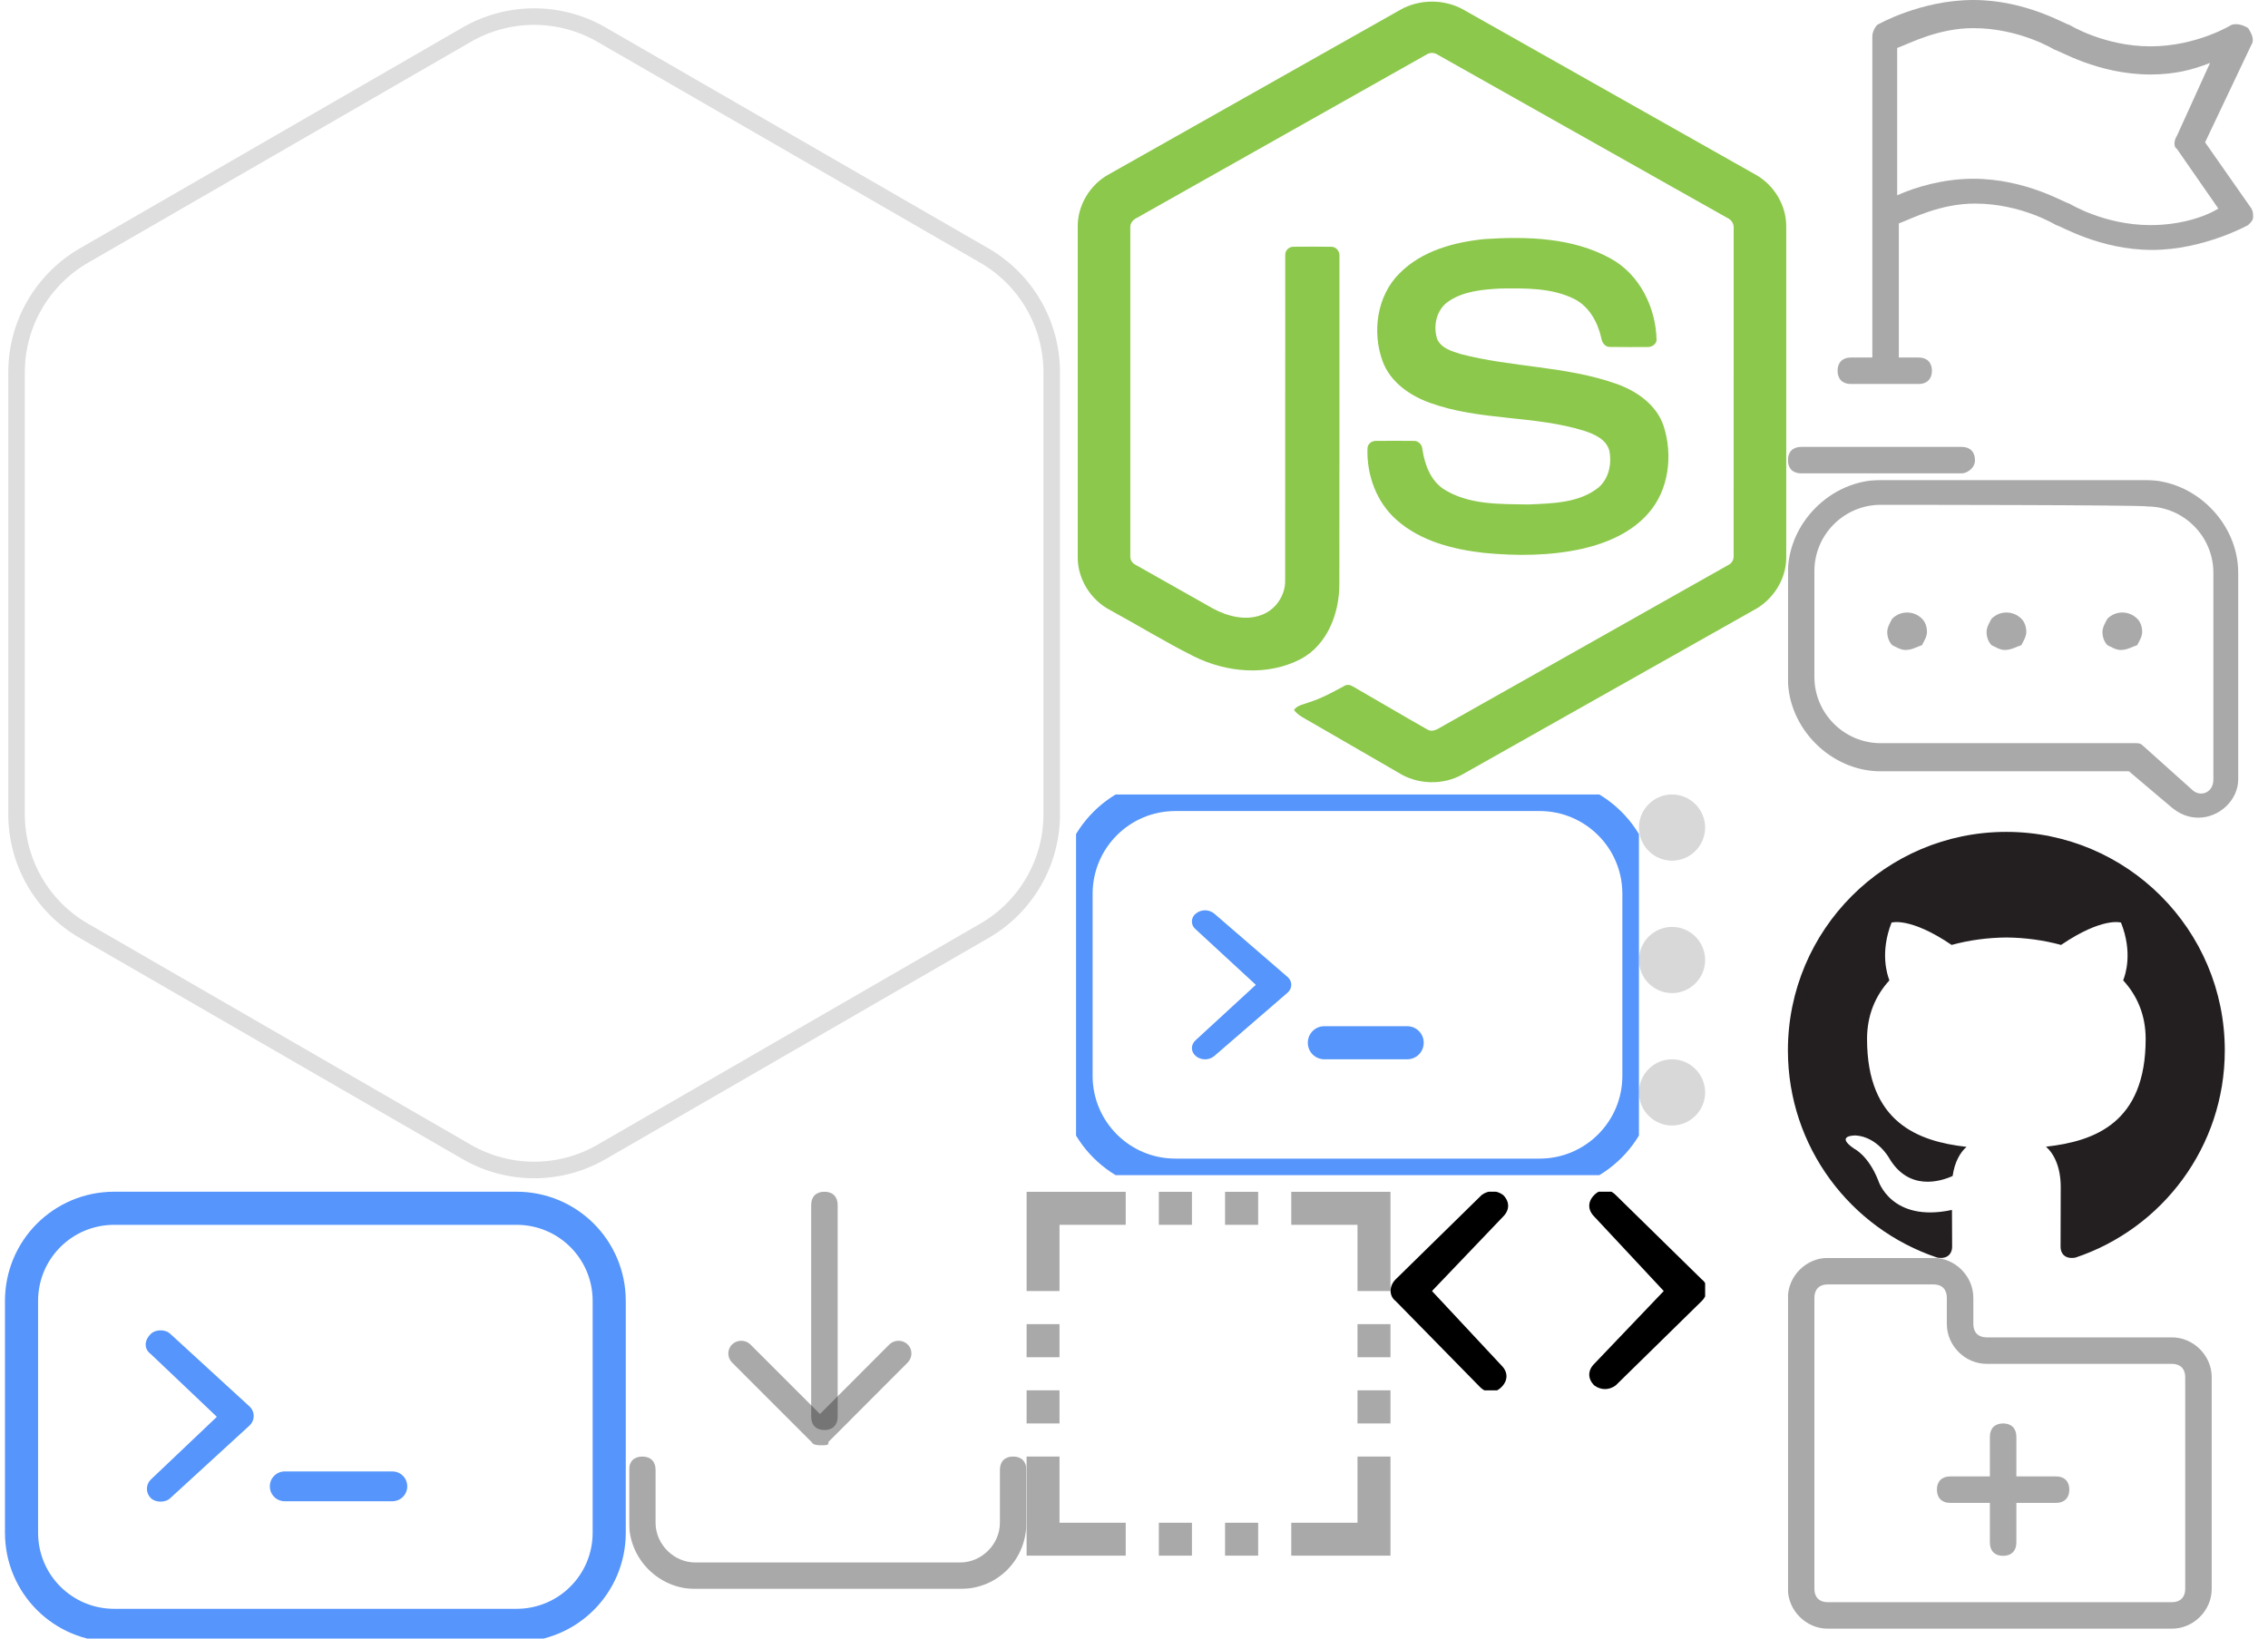
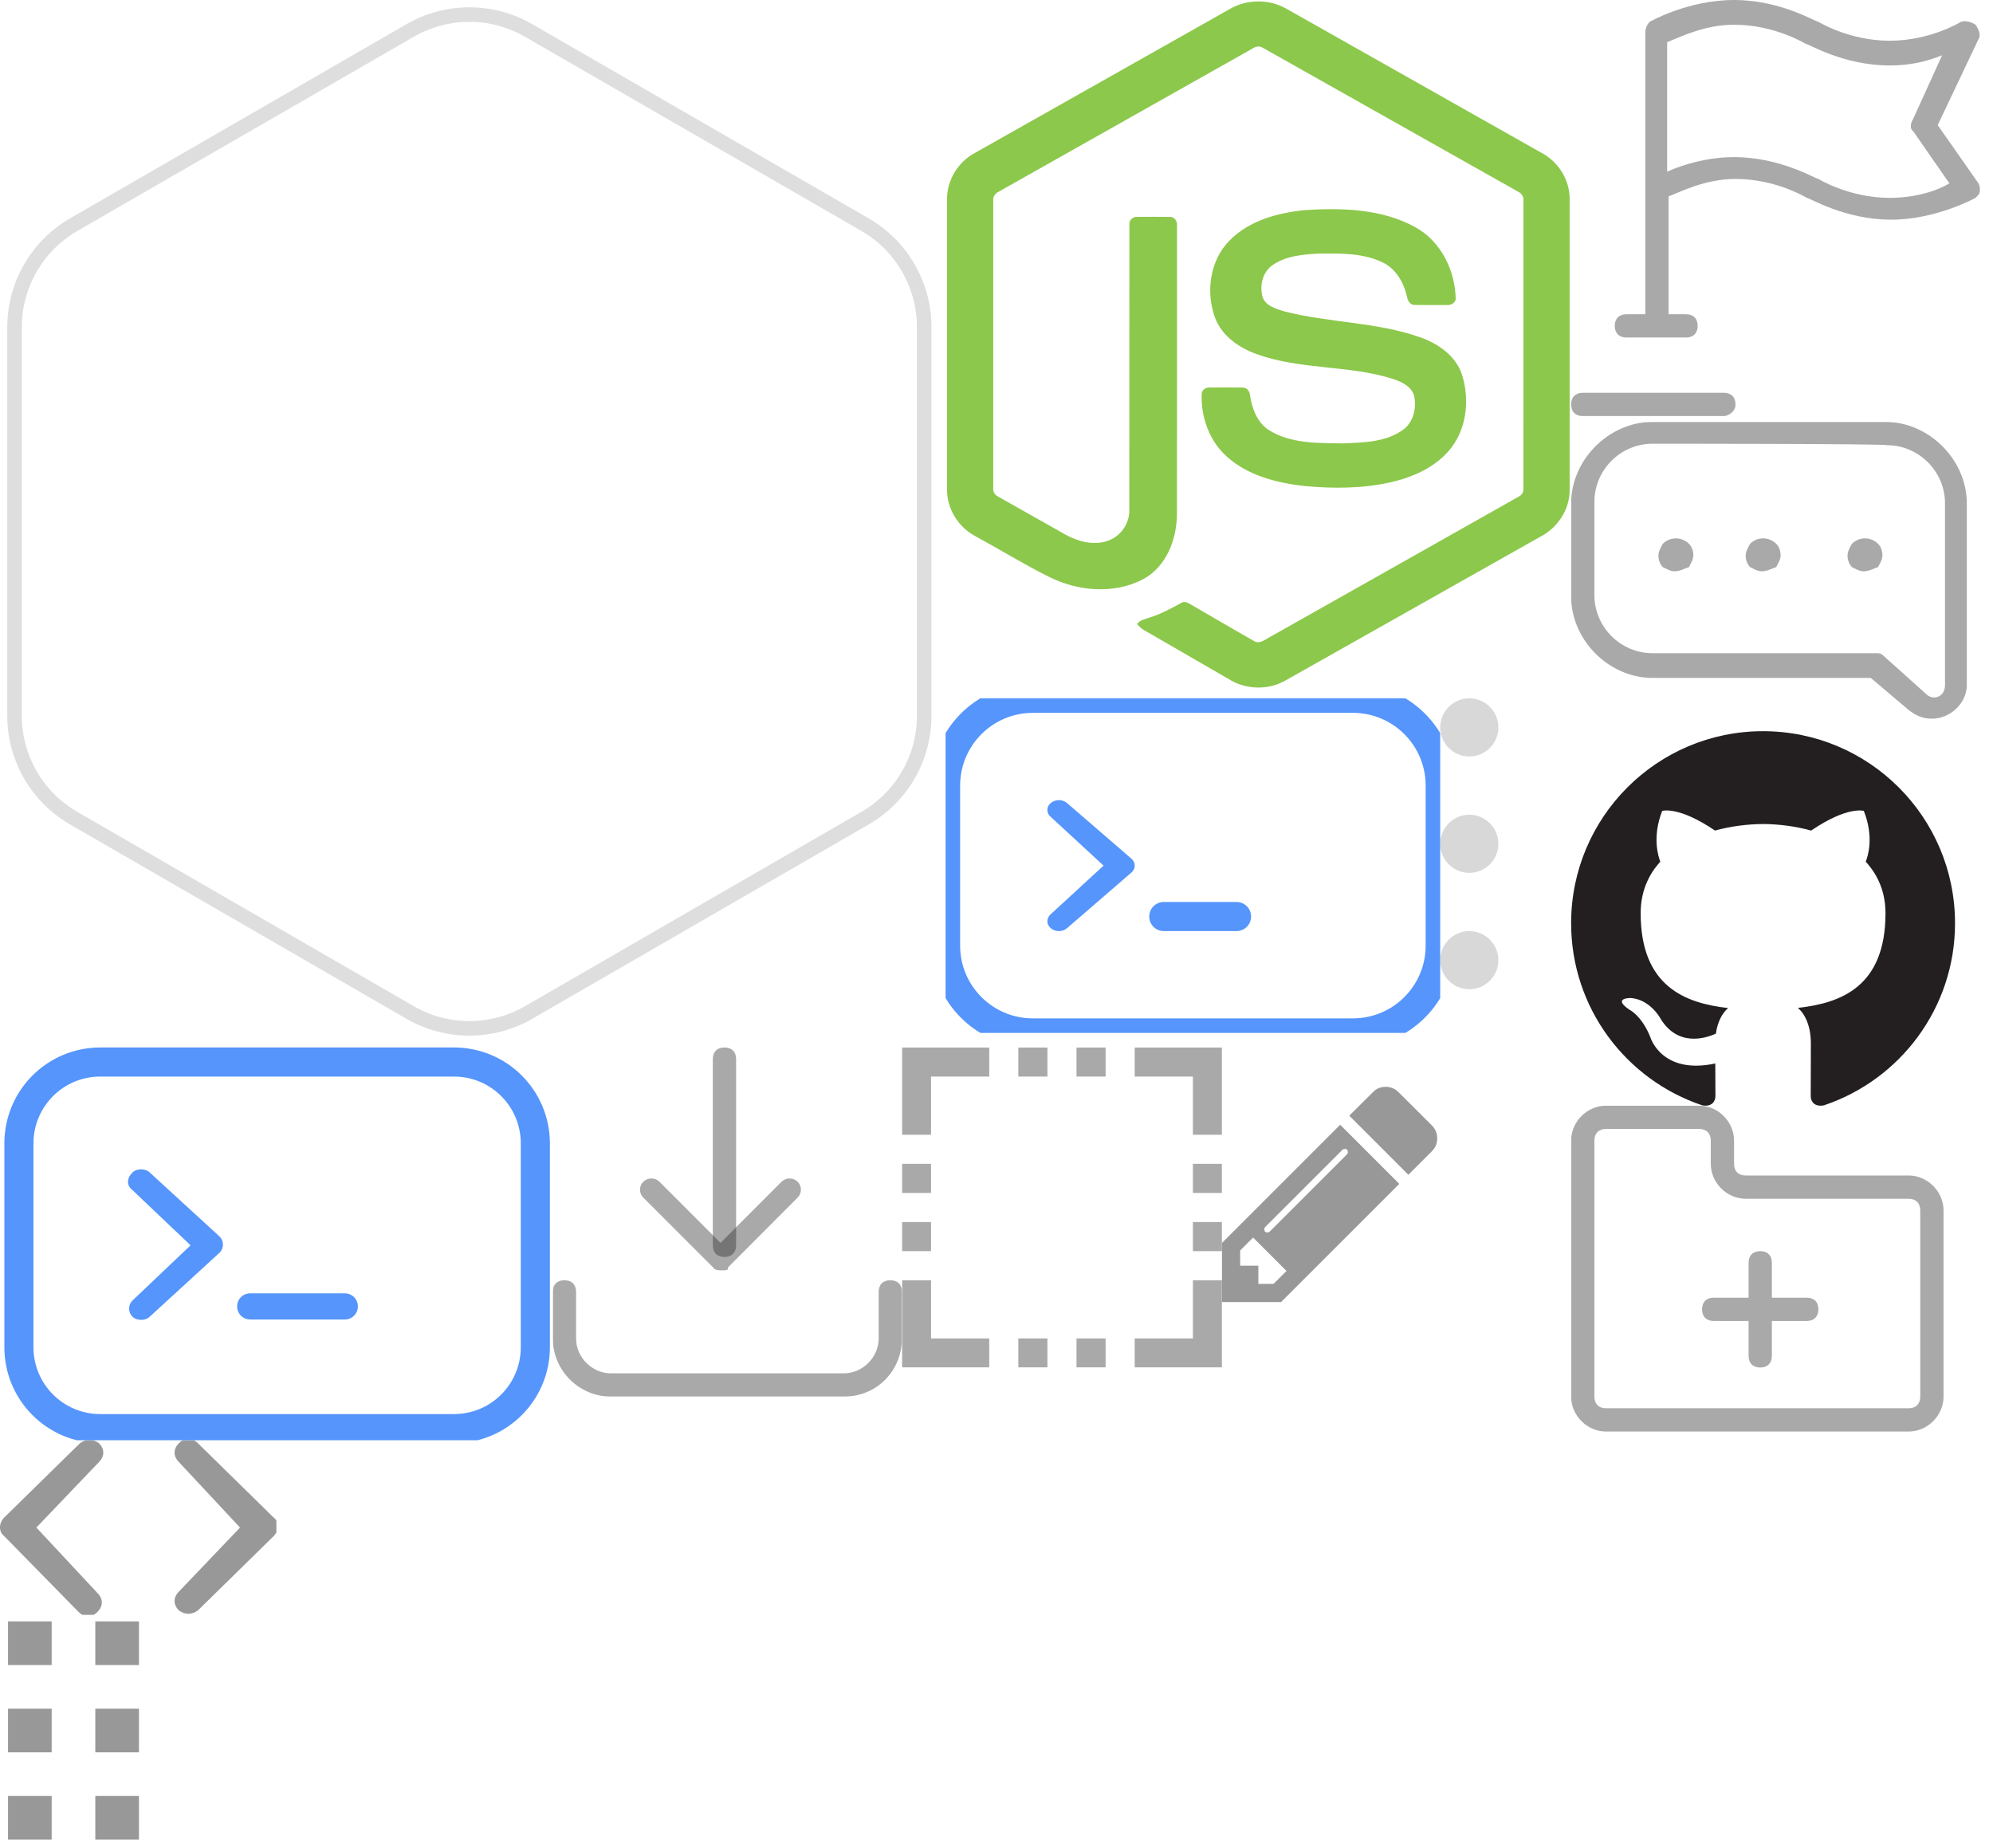
- <svg xmlns="http://www.w3.org/2000/svg" width="137" height="99" viewBox="0 0 137 99">
-   <svg height="12" width="19" viewBox="0 0 19 12" id="icon-arrows" x="84" y="72">
-     <path d="M6.7 10.5c.4.4.4.9 0 1.3s-.9.4-1.3 0L.3 6.6c-.4-.3-.4-.9 0-1.3L5.5.2c.4-.3.9-.3 1.3 0 .4.4.4.9 0 1.3L2.5 6l4.2 4.5zM12.3 1.5c-.4-.4-.4-.9 0-1.3s.9-.4 1.3 0l5.2 5.1c.4.3.4.9 0 1.3l-5.2 5.1c-.4.3-.9.3-1.3 0-.4-.4-.4-.9 0-1.3L16.5 6l-4.2-4.5z" />
+ <svg xmlns="http://www.w3.org/2000/svg" width="137" height="127" viewBox="0 0 137 127">
+   <svg height="12" width="19" viewBox="0 0 19 12" id="icon-arrows" y="99">
+     <path fill="#989898" d="M6.7 10.5c.4.4.4.9 0 1.3s-.9.4-1.3 0L.3 6.6c-.4-.3-.4-.9 0-1.3L5.5.2c.4-.3.9-.3 1.3 0 .4.4.4.9 0 1.3L2.5 6l4.2 4.5zM12.3 1.5c-.4-.4-.4-.9 0-1.3s.9-.4 1.3 0l5.2 5.1c.4.3.4.9 0 1.3l-5.2 5.1c-.4.3-.9.3-1.3 0-.4-.4-.4-.9 0-1.3L16.5 6l-4.2-4.5z" />
  </svg>
  <svg height="21" width="28" viewBox="0 0 28 21" id="icon-chat" x="108" y="29">
    <path fill="#292929" opacity=".4" fill-rule="evenodd" d="M5.6 1.5c-2.2 0-4 1.8-4 4v6.4c0 2.2 1.8 4 4 4H21c.2 0 .3 0 .5.2l2.9 2.6c.5.5 1.3.2 1.3-.6V5.6c0-2.2-1.8-4-4-4-.1-.1-16.1-.1-16.1-.1m19.2 18.9c-.6 0-1.1-.2-1.6-.6l-2.6-2.2h-15C2.6 17.6 0 15 0 12V5.6C0 2.6 2.6 0 5.6 0h16c3 0 5.6 2.6 5.6 5.6v12.5c0 1.2-1.1 2.3-2.4 2.3" />
    <path fill="#292929" opacity=".4" fill-rule="evenodd" d="M7.1 10.27c-.3 0-.6-.2-.8-.29-.2-.21-.3-.5-.3-.8 0-.3.2-.61.3-.8.5-.5 1.3-.5 1.8 0 .2.19.3.5.3.8 0 .3-.2.59-.3.8-.3.09-.6.29-1 .29M13.1 10.27c-.3 0-.6-.2-.8-.29-.2-.21-.3-.5-.3-.8 0-.3.2-.61.3-.8.5-.5 1.3-.5 1.8 0 .2.19.3.5.3.8 0 .3-.2.59-.3.8-.3.09-.6.29-1 .29M20.1 10.27c-.3 0-.6-.2-.8-.29-.2-.21-.3-.5-.3-.8 0-.3.2-.61.3-.8.5-.5 1.3-.5 1.8 0 .2.19.3.5.3.8 0 .3-.2.59-.3.8-.3.09-.6.29-1 .29" />
  </svg>
  <svg height="24" width="24" viewBox="0 0 24 24" id="icon-download" x="38" y="72">
    <path fill="#292929" opacity=".4" fill-rule="evenodd" d="M11.63 15.32c-.21 0-.5 0-.6-.19l-4.81-4.81c-.3-.3-.3-.8 0-1.09.31-.3.81-.3 1.11 0l4.2 4.2 4.19-4.2c.31-.3.81-.3 1.11 0 .3.29.3.79 0 1.09l-4.8 4.81c.1.19-.2.19-.4.19" />
    <path fill="#292929" opacity=".4" fill-rule="evenodd" d="M11.8 14.4c-.5 0-.8-.3-.8-.8V.8c0-.5.3-.8.8-.8s.8.3.8.8v12.8c0 .5-.3.8-.8.8M20 24H4c-2.2 0-4-1.8-4-4v-3.2c0-.5.3-.8.8-.8s.8.3.8.8V20c0 1.3 1.1 2.4 2.4 2.4h16c1.3 0 2.4-1.1 2.4-2.4v-3.2c0-.5.3-.8.8-.8s.8.3.8.8V20c0 2.2-1.7 4-4 4" />
  </svg>
  <svg height="22" width="22" viewBox="0 0 22 22" id="icon-element" x="62" y="72">
    <path fill="#292929" opacity=".4" fill-rule="evenodd" d="M16 0v2h4v4h2V0h-6zm-4 2h2V0h-2v2zM8 2h2V0H8v2zM0 0v6h2V2h4V0H0zm20 10h2V8h-2v2zM0 10h2V8H0v2zm20 4h2v-2h-2v2zM0 14h2v-2H0v2zm20 2v4h-4v2h6v-6h-2zM0 16v6h6v-2H2v-4H0zm12 6h2v-2h-2v2zm-4 0h2v-2H8v2zm0 0" />
  </svg>
  <svg height="29" width="29" viewBox="0 0 29 29" id="icon-flag" x="108">
    <path fill="#292929" opacity=".4" fill-rule="evenodd" d="M10.5 27H.8c-.5 0-.8.3-.8.8s.3.8.8.8h9.7c.3 0 .8-.3.8-.8s-.3-.8-.8-.8M21.9 13.6c-2.8 0-4.9-1.3-4.9-1.3-.2 0-2.6-1.5-5.8-1.5-1.8 0-3.5.5-4.6 1V2.9c.8-.3 2.5-1.2 4.6-1.2C14 1.7 16.1 3 16.1 3c.2 0 2.6 1.5 5.8 1.5 1.5 0 2.6-.3 3.6-.7l-2 4.4c-.2.3-.2.7 0 .8l2.5 3.6c-.8.5-2.3 1-4.1 1m6.1-1l-2.8-4L28 2.7c.2-.3 0-.7-.2-1-.3-.2-.7-.3-1-.2 0 0-2.1 1.3-4.9 1.3-2.8 0-4.9-1.3-4.9-1.3-.2 0-2.6-1.5-5.8-1.5C8 0 5.4 1.5 5.4 1.5c-.2.2-.3.5-.3.7v19.4H3.8c-.5 0-.8.3-.8.8s.3.8.8.8h4.1c.5 0 .8-.3.8-.8s-.3-.8-.8-.8H6.7v-8.1c.8-.3 2.5-1.2 4.6-1.2 2.8 0 4.9 1.3 4.9 1.3.2 0 2.6 1.5 5.8 1.5 3.1 0 5.8-1.5 5.8-1.5.2-.2.3-.3.3-.5s0-.3-.1-.5" />
  </svg>
  <svg height="23" width="26" viewBox="0 0 26 23" id="icon-folder" x="108" y="76">
    <path fill="#292929" opacity=".4" fill-rule="evenodd" d="M2.4 1.6c-.5 0-.8.3-.8.8V20c0 .5.3.8.8.8h20.8c.5 0 .8-.3.8-.8V7.2c0-.5-.3-.8-.8-.8H12c-1.3 0-2.4-1.1-2.4-2.4V2.4c0-.5-.3-.8-.8-.8H2.4zm20.8 20.8H2.4C1.1 22.4 0 21.3 0 20V2.4C0 1.1 1.1 0 2.4 0h6.4c1.3 0 2.4 1.1 2.4 2.4V4c0 .5.3.8.8.8h11.2c1.3 0 2.4 1.1 2.4 2.4V20c0 1.3-1.1 2.4-2.4 2.4zm0 0" />
    <path fill="#292929" opacity=".4" fill-rule="evenodd" d="M13.8 14.8h2.4c.5 0 .8-.3.8-.8s-.3-.8-.8-.8h-2.4v-2.4c0-.5-.3-.8-.8-.8s-.8.3-.8.8v2.4H9.8c-.5 0-.8.3-.8.8s.3.8.8.8h2.4v2.4c0 .5.3.8.8.8s.8-.3.8-.8v-2.4zm0 0" />
  </svg>
  <svg height="26" width="27" viewBox="0 0 27 26" id="icon-github" x="108" y="50">
    <path fill="#231f20" fill-rule="evenodd" d="M13.19.26C5.91.26 0 6.17 0 13.46c0 5.83 3.78 10.77 9.02 12.52.66.12.9-.29.9-.64 0-.31-.01-1.14-.01-2.24-3.67.79-4.45-1.77-4.45-1.77C4.86 19.8 4 19.4 4 19.4c-1.2-.82.09-.8.09-.8 1.32.09 2.02 1.36 2.02 1.36 1.18 2.01 3.09 1.43 3.84 1.09.12-.85.46-1.43.84-1.76-2.93-.33-6.01-1.47-6.01-6.52 0-1.44.51-2.62 1.35-3.54-.13-.34-.58-1.68.13-3.49 0 0 1.11-.36 3.63 1.35 1.05-.29 2.18-.44 3.31-.45 1.12.01 2.24.16 3.3.45 2.52-1.71 3.62-1.35 3.62-1.35.72 1.81.27 3.15.13 3.49.85.92 1.36 2.1 1.36 3.54 0 5.07-3.08 6.18-6.02 6.51.47.41.89 1.21.89 2.44 0 1.77-.01 3.19-.01 3.62 0 .35.23.76.9.64 5.24-1.75 9.02-6.69 9.02-12.52 0-7.29-5.91-13.2-13.2-13.2" />
  </svg>
  <svg height="20" width="4" viewBox="0 0 4 20" id="icon-gripper" x="99" y="48">
    <path fill="#d8d8d8" fill-rule="evenodd" d="M2 4c1.1 0 2-.9 2-2s-.9-2-2-2-2 .9-2 2 .9 2 2 2zm0 8c1.1 0 2-.9 2-2s-.9-2-2-2-2 .9-2 2 .9 2 2 2zm0 8c1.1 0 2-.9 2-2s-.9-2-2-2-2 .9-2 2 .9 2 2 2zm0 0" />
  </svg>
+   <svg width="10" height="16" id="icon-handle" viewBox="0 0 10 16" y="111">
+     <style>.ist0{fill:#989898}</style>
+     <path class="ist0" d="M9.552 9.45h-3v-3h3zM9.552 15.45h-3v-3h3zM3.552 9.45h-3v-3h3zM9.552 3.45h-3v-3h3zM3.552 3.45h-3v-3h3zM3.552 15.45h-3v-3h3z" />
+   </svg>
  <svg height="72" width="65" viewBox="0 0 65 72" id="icon-hexagon">
-     <path stroke="#dedede" fill="none" d="M1 49.2V22.49c0-2.91 1.55-5.59 4.07-7.05L28.2 2.09a8.14 8.14 0 0 1 8.13 0l23.13 13.35a8.143 8.143 0 0 1 4.07 7.05V49.2c0 2.9-1.55 5.59-4.07 7.04L36.33 69.6a8.14 8.14 0 0 1-8.13 0L5.07 56.24A8.127 8.127 0 0 1 1 49.2zm0 0" />
+     <path stroke="#dedede" fill="none" fill-rule="evenodd" d="M1 49.2V22.49c0-2.91 1.55-5.59 4.07-7.05L28.2 2.09a8.14 8.14 0 0 1 8.13 0l23.13 13.35a8.143 8.143 0 0 1 4.07 7.05V49.2c0 2.9-1.55 5.59-4.07 7.04L36.33 69.6a8.14 8.14 0 0 1-8.13 0L5.07 56.24A8.127 8.127 0 0 1 1 49.2zm0 0" />
  </svg>
  <svg width="43" height="48" viewBox="0 0 256 282" preserveAspectRatio="xMinYMin meet" id="icon-nodejs" x="65">
    <g fill="#8CC84B">
      <path d="M116.504 3.58c6.962-3.985 16.03-4.003 22.986 0 34.995 19.774 70 39.517 104.99 59.303 6.58 3.707 10.983 11.03 10.916 18.614v118.968c.05 7.897-4.788 15.396-11.73 19.02-34.88 19.664-69.743 39.353-104.617 59.018-7.107 4.063-16.357 3.75-23.24-.646-10.458-6.062-20.933-12.094-31.39-18.15-2.138-1.274-4.547-2.288-6.056-4.36 1.334-1.798 3.72-2.022 5.657-2.807 4.366-1.388 8.375-3.616 12.385-5.778 1.014-.694 2.252-.428 3.224.193 8.94 5.127 17.804 10.403 26.776 15.48 1.914 1.106 3.852-.36 5.488-1.273 34.228-19.345 68.498-38.617 102.72-57.968 1.268-.61 1.97-1.956 1.866-3.345.024-39.246.006-78.498.012-117.743.145-1.576-.767-3.025-2.192-3.67-34.76-19.575-69.5-39.18-104.253-58.76a3.62 3.62 0 0 0-4.094-.006C91.2 39.258 56.465 58.88 21.713 78.455c-1.42.646-2.374 2.07-2.205 3.653.006 39.245 0 78.497 0 117.748a3.33 3.33 0 0 0 1.89 3.303c9.274 5.26 18.56 10.48 27.84 15.722 5.228 2.814 11.647 4.486 17.407 2.33 5.083-1.823 8.646-7.01 8.55-12.407.047-39.016-.025-78.038.035-117.048-.127-1.732 1.516-3.163 3.2-3 4.456-.03 8.918-.06 13.374.012 1.86-.042 3.14 1.823 2.91 3.568-.018 39.263.048 78.527-.03 117.79.012 10.464-4.287 21.85-13.966 26.97-11.924 6.177-26.662 4.867-38.442-1.056-10.198-5.09-19.93-11.098-29.947-16.55C5.367 215.885.554 208.356.603 200.465V81.497c-.073-7.74 4.504-15.197 11.29-18.85C46.768 42.966 81.636 23.27 116.504 3.58z" />
      <path d="M146.928 85.99c15.21-.98 31.493-.58 45.18 6.913 10.597 5.742 16.472 17.793 16.66 29.566-.297 1.587-1.957 2.463-3.473 2.354-4.413-.006-8.827.06-13.24-.03-1.872.072-2.96-1.654-3.195-3.31-1.268-5.632-4.34-11.21-9.642-13.928-8.14-4.075-17.576-3.87-26.45-3.785-6.48.345-13.447.906-18.936 4.716-4.214 2.886-5.494 8.712-3.99 13.404 1.418 3.37 5.307 4.456 8.49 5.458 18.33 4.794 37.753 4.317 55.733 10.626 7.444 2.572 14.726 7.572 17.274 15.366 3.332 10.446 1.87 22.932-5.562 31.318-6.026 6.9-14.804 10.657-23.56 12.697-11.646 2.597-23.733 2.663-35.56 1.51-11.123-1.268-22.697-4.19-31.283-11.768-7.342-6.375-10.928-16.308-10.572-25.895.085-1.62 1.697-2.748 3.248-2.615 4.445-.036 8.89-.048 13.333.006 1.775-.127 3.09 1.407 3.182 3.08.82 5.367 2.837 11 7.517 14.182 9.032 5.827 20.365 5.428 30.707 5.59 8.567-.38 18.185-.494 25.177-6.157 3.69-3.23 4.782-8.634 3.785-13.283-1.08-3.925-5.186-5.754-8.712-6.95-18.095-5.724-37.736-3.647-55.656-10.12-7.275-2.57-14.31-7.432-17.105-14.906-3.9-10.58-2.114-23.663 6.097-31.766 8.006-8.06 19.563-11.164 30.55-12.275z" />
    </g>
  </svg>
+   <svg width="15" height="20" viewBox="0 0 24 28" id="icon-pencil" x="84" y="72">
+     <path fill="#989898" d="M5.672 24l1.422-1.422-3.672-3.672L2 20.328V22h2v2h1.672zm8.172-14.5q0-.344-.344-.344-.156 0-.266.11l-8.47 8.468q-.108.11-.108.266 0 .344.344.344.156 0 .266-.11l8.47-8.468q.108-.11.108-.266zM13 6.5l6.5 6.5-13 13H0v-6.5zM23.672 8q0 .828-.578 1.406L20.5 12 14 5.5l2.594-2.578q.562-.594 1.406-.594.828 0 1.422.594l3.672 3.656q.578.61.578 1.422z" />
+   </svg>
  <svg height="27" width="38" viewBox="0 0 38 27" id="icon-terminal" y="72">
    <path fill="#5595FC" d="M9.1 17.4c-.3.3-.3.8 0 1.1s.9.3 1.2 0l4.8-4.4c.3-.3.3-.8 0-1.1l-4.8-4.4c-.3-.3-.9-.3-1.2 0-.4.4-.4.9 0 1.2l4 3.8-4 3.8zM16.3 17.8c0-.5.4-.9.9-.9h6.5c.5 0 .9.4.9.9s-.4.9-.9.9h-6.5c-.5 0-.9-.4-.9-.9z" />
    <path fill="none" stroke="#5595FC" stroke-width="2" d="M1.3 6.6C1.3 3.5 3.8 1 6.9 1h24.3c3.1 0 5.6 2.5 5.6 5.6v14c0 3.1-2.5 5.6-5.6 5.6H6.9c-3.1 0-5.6-2.5-5.6-5.6v-14z" />
  </svg>
  <svg height="23" width="34" viewBox="0 0 34 23" id="icon-terminal-small" x="65" y="48">
    <path fill="#5595fc" fill-rule="evenodd" d="M7.23 14.84c-.31.27-.31.7 0 .96.31.27.81.27 1.12 0l4.42-3.82c.31-.27.31-.69 0-.96L8.35 7.2a.876.876 0 0 0-1.12 0 .6.6 0 0 0 0 .95l3.63 3.35-3.63 3.34zm0 0M14 15c0-.55.44-1 1-1h5c.55 0 1 .44 1 1 0 .55-.44 1-1 1h-5c-.55 0-1-.44-1-1zm0 0" />
-     <path stroke-width="2" stroke="#5595fc" fill="none" d="M0 6c0-3.31 2.68-6 6-6h22c3.31 0 6 2.68 6 6v11c0 3.31-2.68 6-6 6H6c-3.31 0-6-2.68-6-6V6zm0 0" />
+     <path stroke-width="2" stroke="#5595fc" fill="none" fill-rule="evenodd" d="M0 6c0-3.31 2.68-6 6-6h22c3.31 0 6 2.68 6 6v11c0 3.31-2.68 6-6 6H6c-3.31 0-6-2.68-6-6V6zm0 0" />
  </svg>
</svg>
